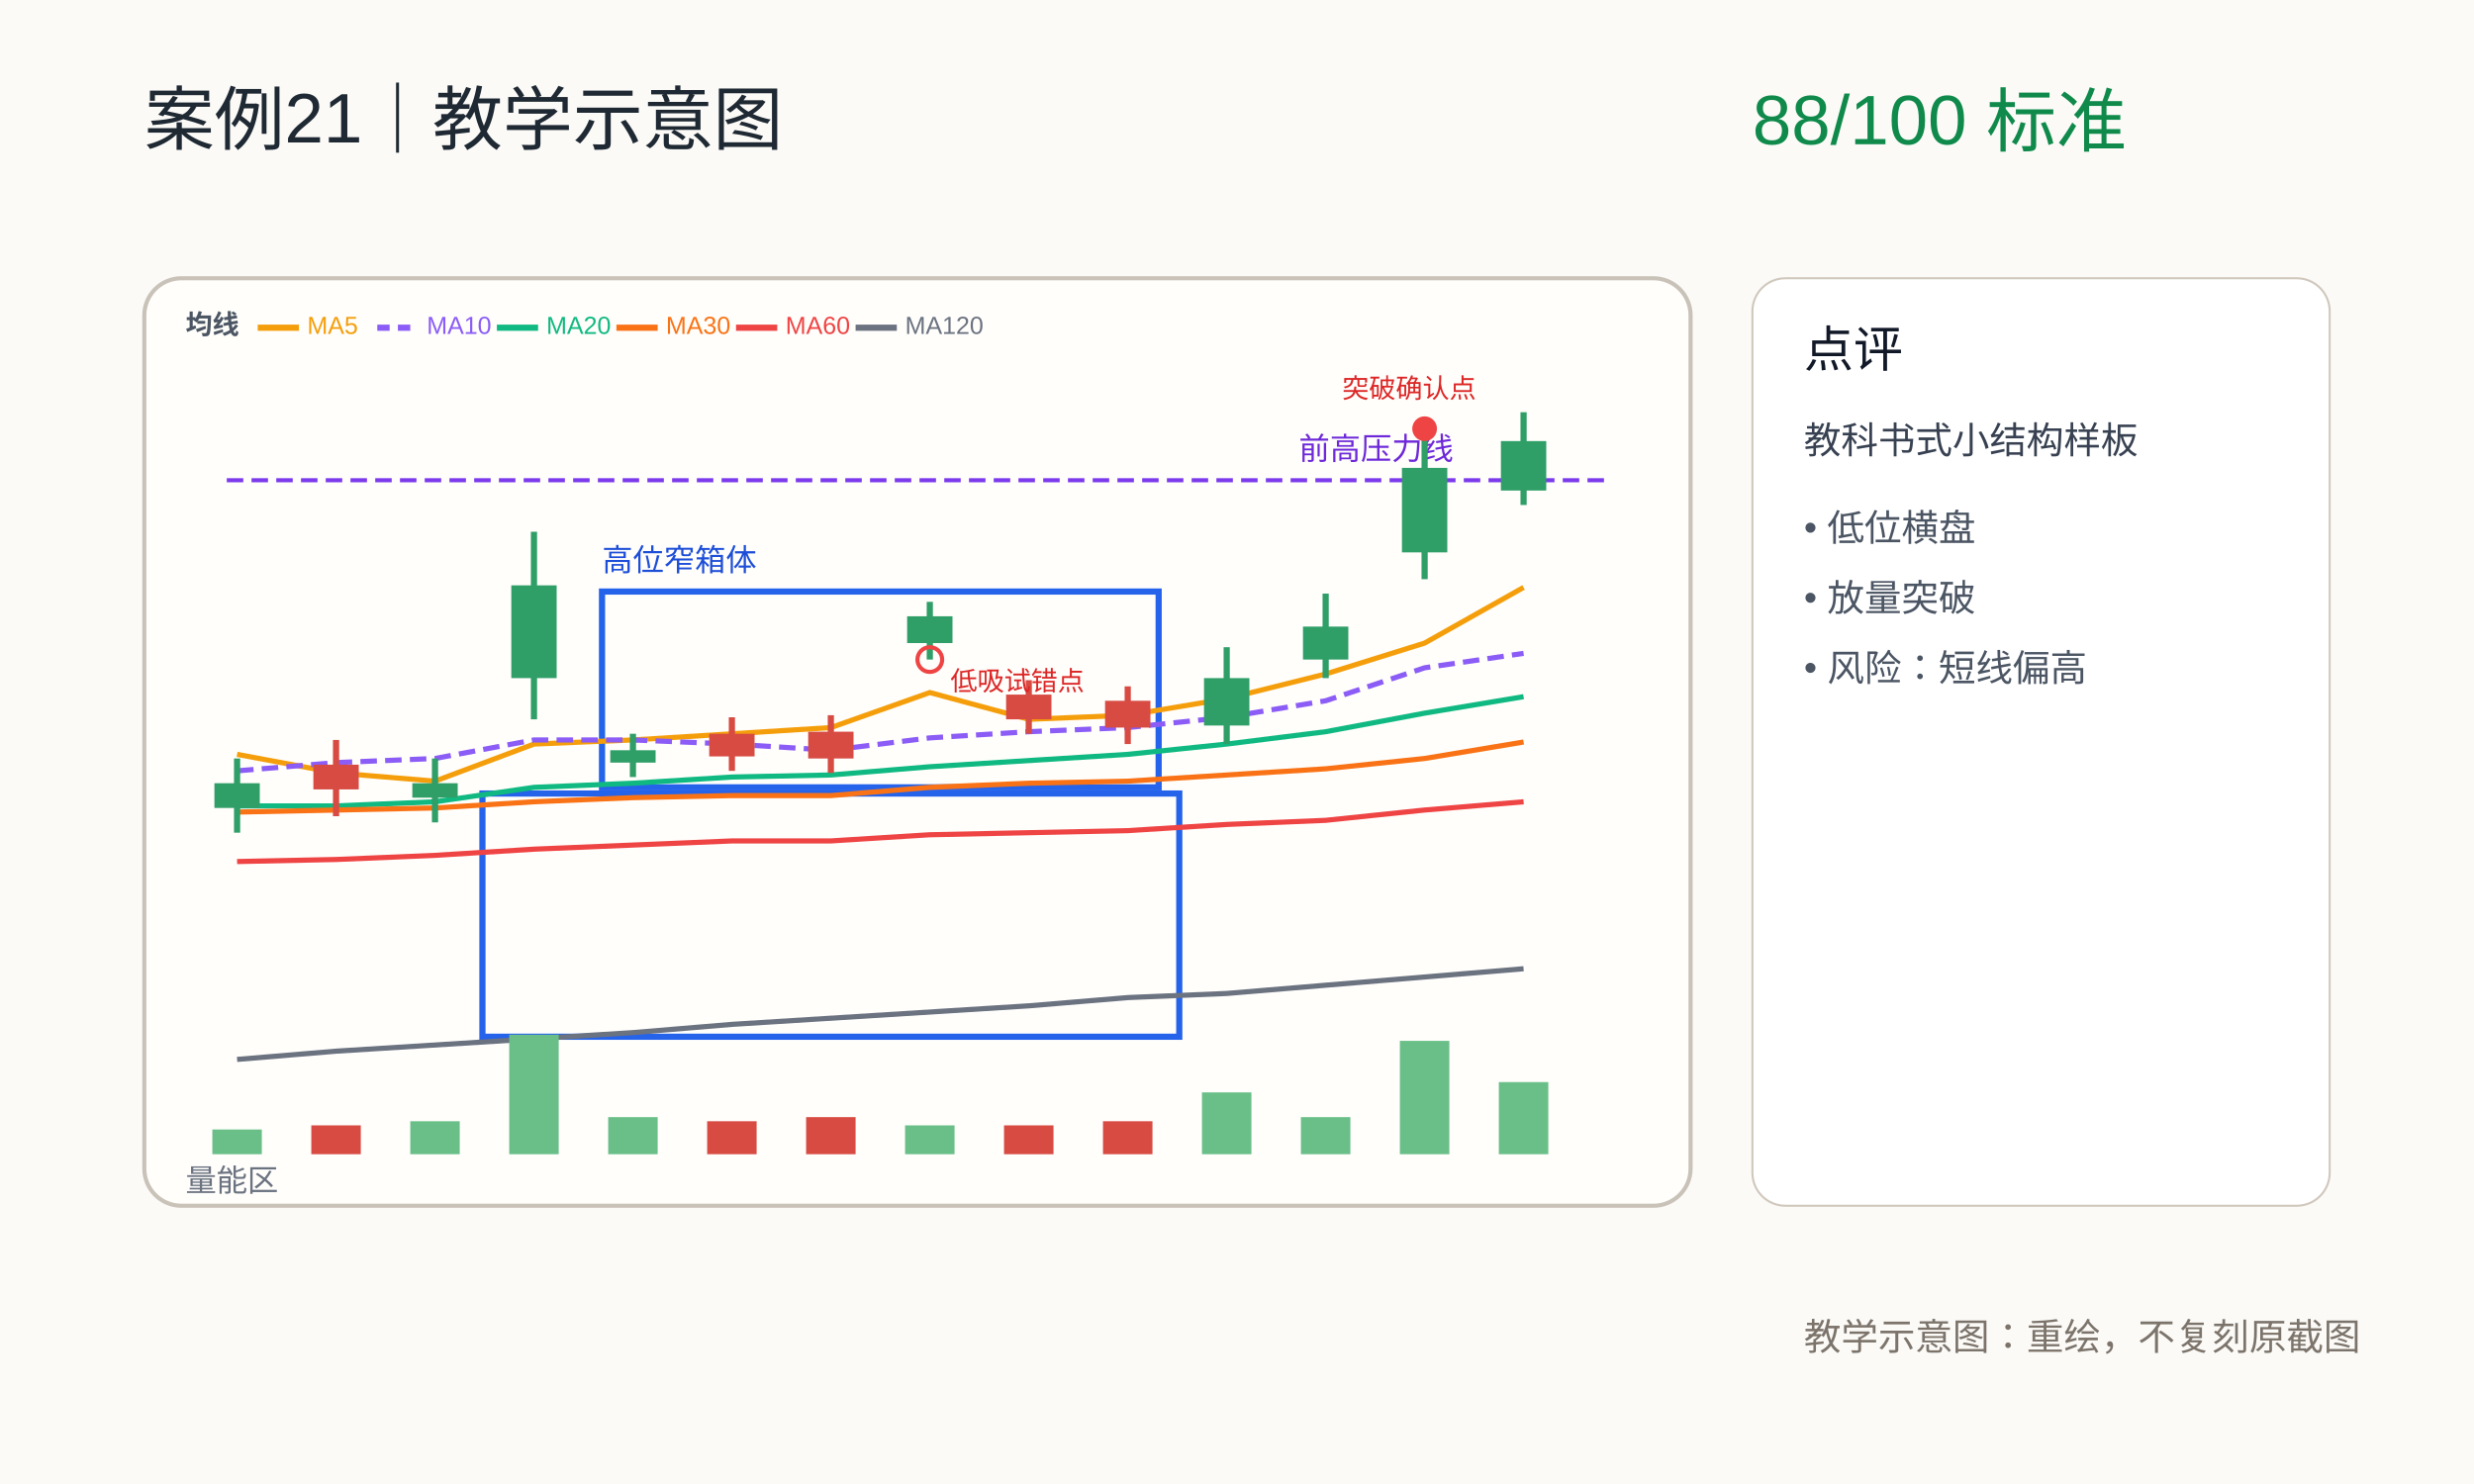
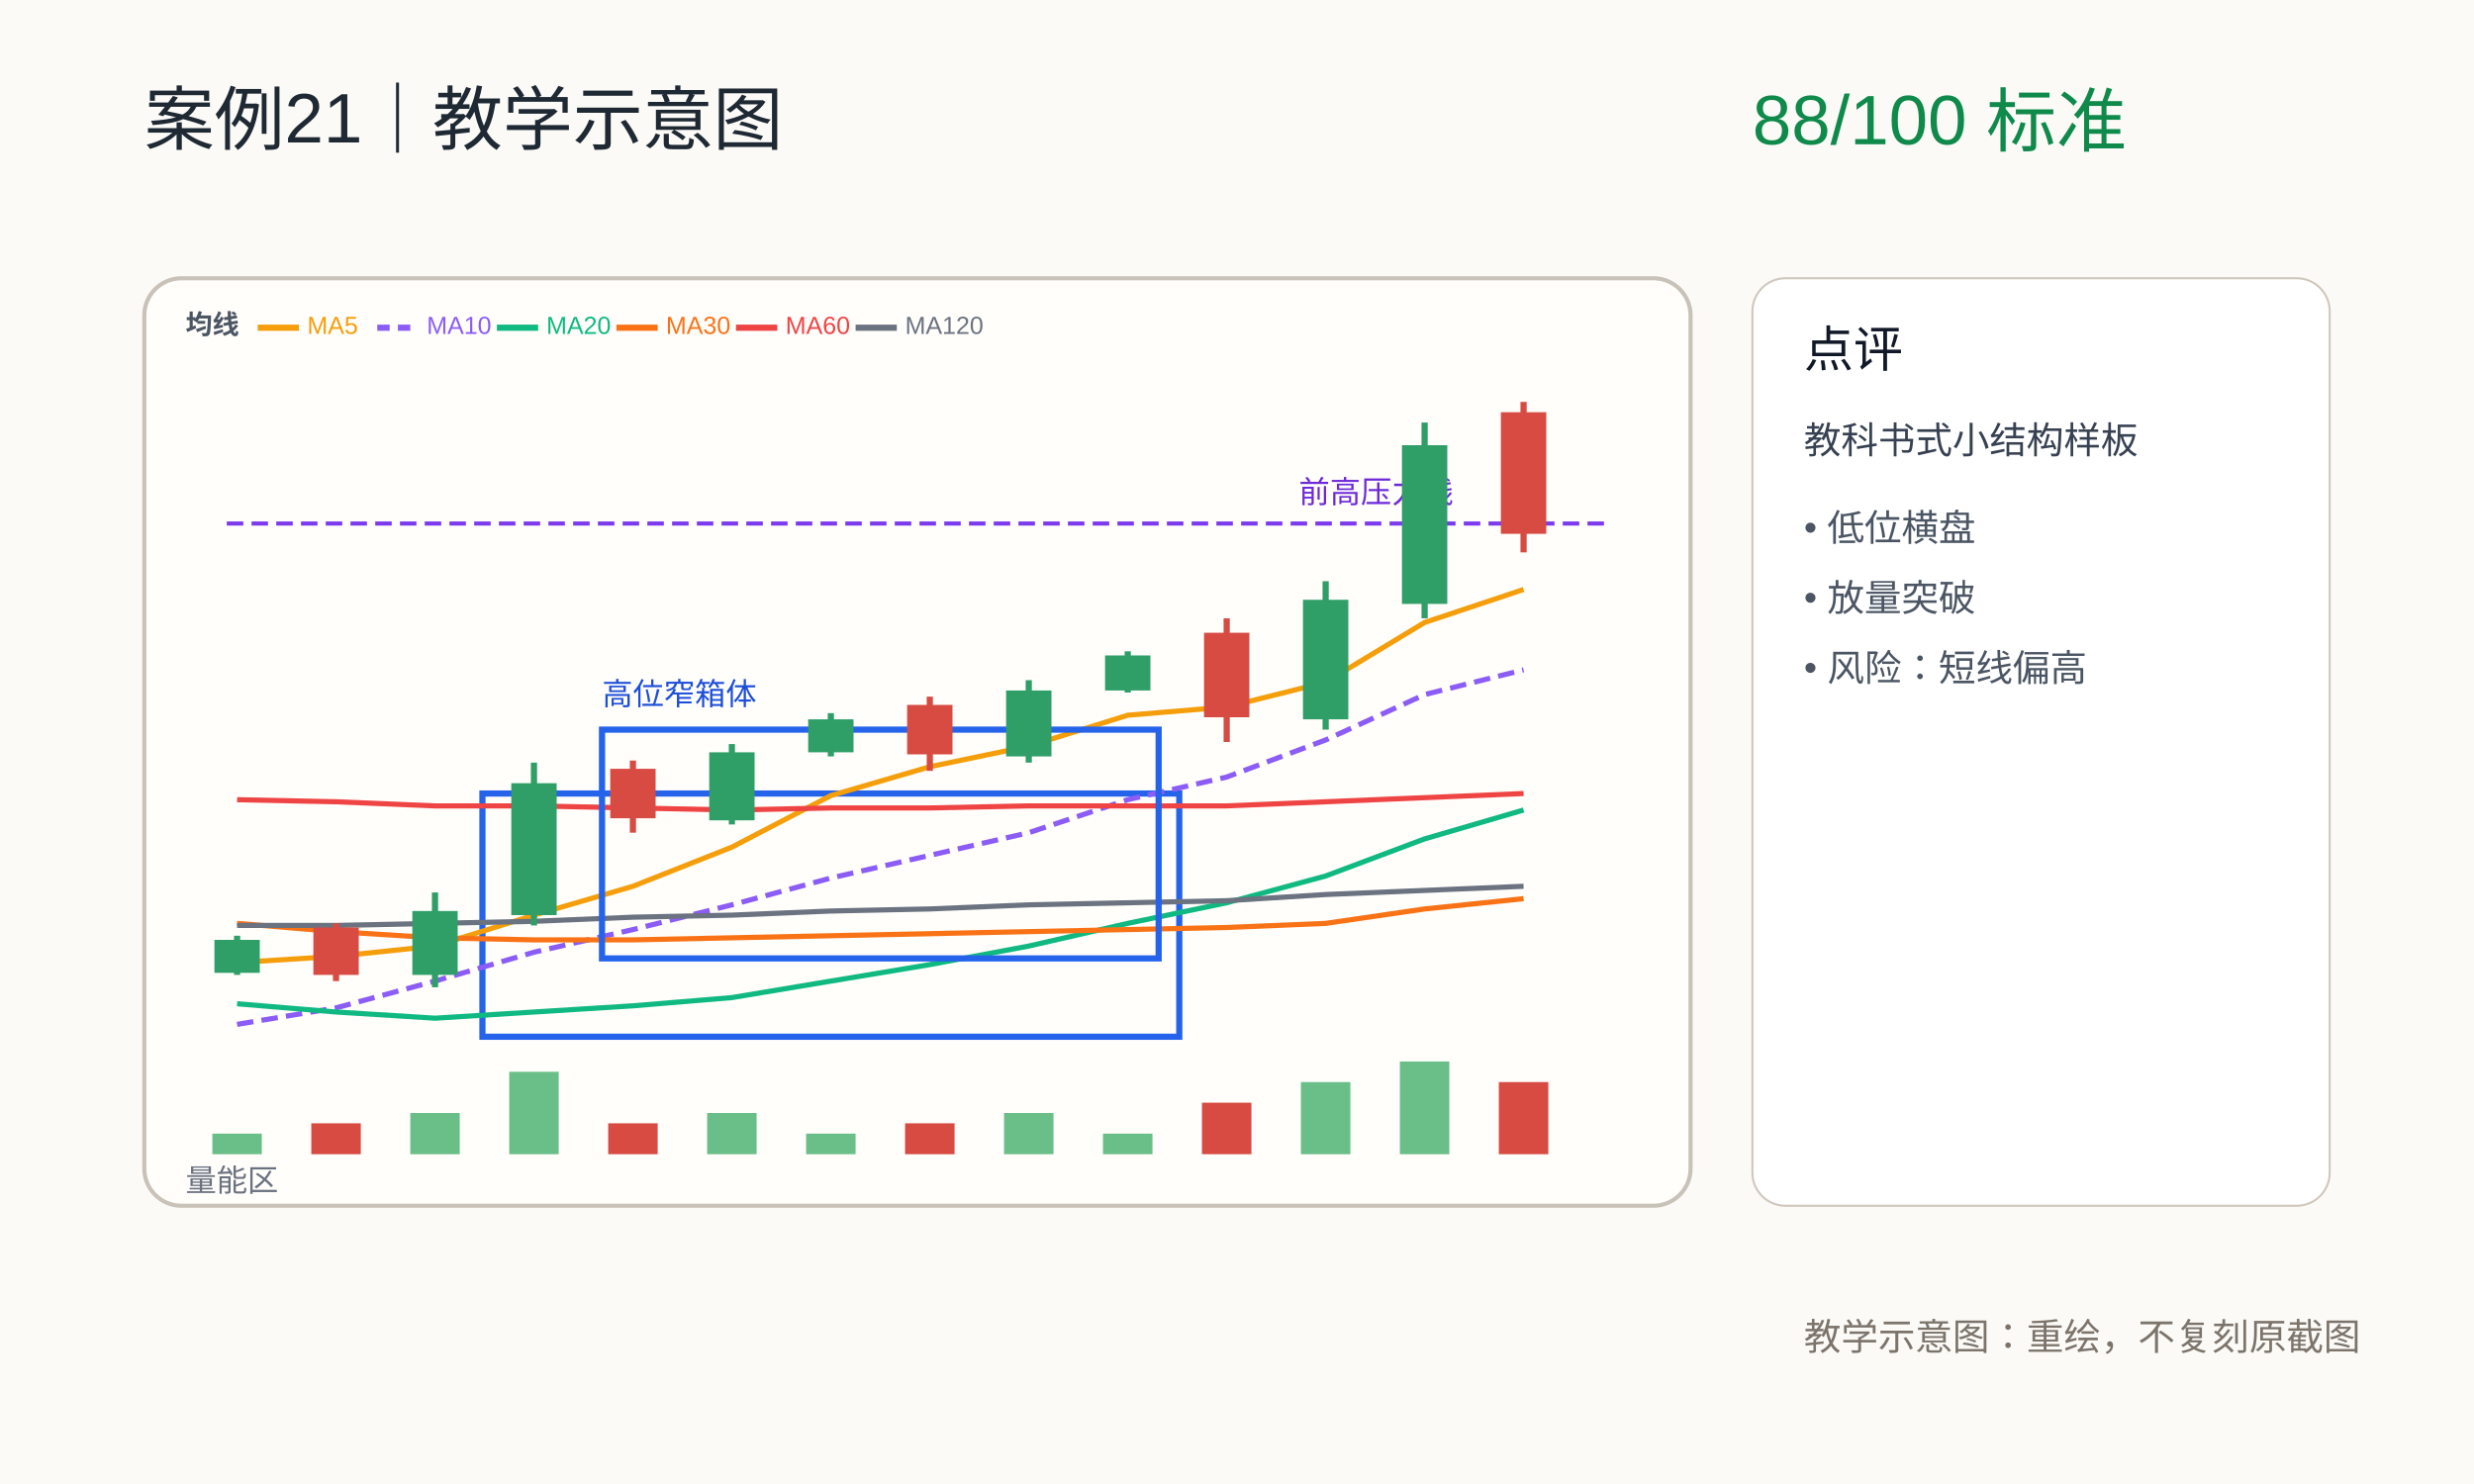
<svg xmlns="http://www.w3.org/2000/svg" width="1200" height="720" viewBox="0 0 1200 720">
  <rect width="1200" height="720" fill="#fbfaf7" />
  <rect x="70" y="135" width="750" height="450" rx="18" fill="#fffefb" stroke="#c9c2b8" stroke-width="2" />
  <text x="70" y="70" font-size="34" font-family="PingFang SC, Arial" fill="#1f2933">案例21｜教学示意图</text>
  <text x="850" y="70" font-size="34" font-family="PingFang SC, Arial" fill="#0f8a4b">88/100  标准</text>
  <rect x="234" y="385" width="338" height="118" fill="none" stroke="#2563eb" stroke-width="3" />
  <text x="90" y="162" font-size="13" font-family="PingFang SC, Arial" fill="#4b5563" font-weight="bold">均线</text>
  <line x1="125" y1="159" x2="145" y2="159" stroke="#f59e0b" stroke-width="3" />
  <text x="149" y="162" font-size="12" font-family="PingFang SC, Arial" fill="#f59e0b">MA5</text>
  <line x1="183" y1="159" x2="203" y2="159" stroke="#8b5cf6" stroke-width="3" stroke-dasharray="6,4" />
  <text x="207" y="162" font-size="12" font-family="PingFang SC, Arial" fill="#8b5cf6">MA10</text>
  <line x1="241" y1="159" x2="261" y2="159" stroke="#10b981" stroke-width="3" />
  <text x="265" y="162" font-size="12" font-family="PingFang SC, Arial" fill="#10b981">MA20</text>
  <line x1="299" y1="159" x2="319" y2="159" stroke="#f97316" stroke-width="3" />
  <text x="323" y="162" font-size="12" font-family="PingFang SC, Arial" fill="#f97316">MA30</text>
  <line x1="357" y1="159" x2="377" y2="159" stroke="#ef4444" stroke-width="3" />
  <text x="381" y="162" font-size="12" font-family="PingFang SC, Arial" fill="#ef4444">MA60</text>
  <line x1="415" y1="159" x2="435" y2="159" stroke="#6b7280" stroke-width="3" />
  <text x="439" y="162" font-size="12" font-family="PingFang SC, Arial" fill="#6b7280">MA120</text>
-   <line x1="110" y1="233" x2="780" y2="233" stroke="#7c3aed" stroke-width="2" stroke-dasharray="8,4" />
-   <text x="630" y="223" font-size="15" font-family="PingFang SC, Arial" fill="#6d28d9">前高压力线</text>
-   <rect x="292" y="287" width="270" height="95" fill="none" stroke="#2563eb" stroke-width="3" />
-   <text x="292" y="277" font-size="15" font-family="PingFang SC, Arial" fill="#1d4ed8">高位窄箱体</text>
-   <polyline points="115,366 163,375 211,379 259,361 307,359 355,356 403,353 451,336 499,349 547,347 595,339 643,327 691,312 739,285" fill="none" stroke="#f59e0b" stroke-width="2.5" />
-   <polyline points="115,374 163,370 211,368 259,359 307,359 355,361 403,364 451,358 499,355 547,353 595,348 643,340 691,324 739,317" fill="none" stroke="#8b5cf6" stroke-width="2.5" stroke-dasharray="8,4" />
-   <polyline points="115,391 163,391 211,389 259,382 307,380 355,377 403,376 451,372 499,369 547,366 595,361 643,355 691,346 739,338" fill="none" stroke="#10b981" stroke-width="2.5" />
-   <polyline points="115,394 163,393 211,392 259,389 307,387 355,386 403,386 451,382 499,380 547,379 595,376 643,373 691,368 739,360" fill="none" stroke="#f97316" stroke-width="2.5" />
-   <polyline points="115,418 163,417 211,415 259,412 307,410 355,408 403,408 451,405 499,404 547,403 595,400 643,398 691,393 739,389" fill="none" stroke="#ef4444" stroke-width="2.5" />
-   <polyline points="115,514 163,510 211,507 259,504 307,501 355,497 403,494 451,491 499,488 547,484 595,482 643,478 691,474 739,470" fill="none" stroke="#6b7280" stroke-width="2.5" />
-   <line x1="115" y1="368" x2="115" y2="404" stroke="#2f9e67" stroke-width="3" />
-   <rect x="104" y="380" width="22" height="12" fill="#2f9e67" />
-   <line x1="163" y1="359" x2="163" y2="396" stroke="#d74b42" stroke-width="3" />
-   <rect x="152" y="371" width="22" height="12" fill="#d74b42" />
-   <line x1="211" y1="368" x2="211" y2="399" stroke="#2f9e67" stroke-width="3" />
-   <rect x="200" y="380" width="22" height="7" fill="#2f9e67" />
-   <line x1="259" y1="258" x2="259" y2="349" stroke="#2f9e67" stroke-width="3" />
-   <rect x="248" y="284" width="22" height="45" fill="#2f9e67" />
-   <line x1="307" y1="356" x2="307" y2="377" stroke="#2f9e67" stroke-width="3" />
-   <rect x="296" y="364" width="22" height="6" fill="#2f9e67" />
-   <line x1="355" y1="348" x2="355" y2="374" stroke="#d74b42" stroke-width="3" />
-   <rect x="344" y="356" width="22" height="11" fill="#d74b42" />
-   <line x1="403" y1="347" x2="403" y2="375" stroke="#d74b42" stroke-width="3" />
-   <rect x="392" y="355" width="22" height="13" fill="#d74b42" />
-   <line x1="451" y1="292" x2="451" y2="320" stroke="#2f9e67" stroke-width="3" />
-   <rect x="440" y="299" width="22" height="13" fill="#2f9e67" />
-   <line x1="499" y1="330" x2="499" y2="356" stroke="#d74b42" stroke-width="3" />
-   <rect x="488" y="337" width="22" height="12" fill="#d74b42" />
-   <line x1="547" y1="333" x2="547" y2="361" stroke="#d74b42" stroke-width="3" />
-   <rect x="536" y="340" width="22" height="13" fill="#d74b42" />
-   <line x1="595" y1="314" x2="595" y2="361" stroke="#2f9e67" stroke-width="3" />
-   <rect x="584" y="329" width="22" height="23" fill="#2f9e67" />
-   <line x1="643" y1="288" x2="643" y2="329" stroke="#2f9e67" stroke-width="3" />
-   <rect x="632" y="304" width="22" height="16" fill="#2f9e67" />
-   <line x1="691" y1="208" x2="691" y2="281" stroke="#2f9e67" stroke-width="3" />
-   <rect x="680" y="227" width="22" height="41" fill="#2f9e67" />
-   <line x1="739" y1="200" x2="739" y2="245" stroke="#2f9e67" stroke-width="3" />
-   <rect x="728" y="214" width="22" height="24" fill="#2f9e67" />
-   <rect x="103" y="548" width="24" height="12" fill="#6abf88" />
-   <rect x="151" y="546" width="24" height="14" fill="#d74b42" />
-   <rect x="199" y="544" width="24" height="16" fill="#6abf88" />
-   <rect x="247" y="502" width="24" height="58" fill="#6abf88" />
-   <rect x="295" y="542" width="24" height="18" fill="#6abf88" />
-   <rect x="343" y="544" width="24" height="16" fill="#d74b42" />
-   <rect x="391" y="542" width="24" height="18" fill="#d74b42" />
-   <rect x="439" y="546" width="24" height="14" fill="#6abf88" />
-   <rect x="487" y="546" width="24" height="14" fill="#d74b42" />
-   <rect x="535" y="544" width="24" height="16" fill="#d74b42" />
-   <rect x="583" y="530" width="24" height="30" fill="#6abf88" />
-   <rect x="631" y="542" width="24" height="18" fill="#6abf88" />
-   <rect x="679" y="505" width="24" height="55" fill="#6abf88" />
-   <rect x="727" y="525" width="24" height="35" fill="#6abf88" />
+   <polyline points="115,467 163,464 211,459 259,444 307,430 355,411 403,386 451,372 499,362 547,347 595,343 643,331 691,302 739,286" fill="none" stroke="#f59e0b" stroke-width="2.5" />
+   <polyline points="115,497 163,489 211,476 259,462 307,451 355,439 403,426 451,415 499,404 547,388 595,377 643,359 691,337 739,325" fill="none" stroke="#8b5cf6" stroke-width="2.5" stroke-dasharray="8,4" />
+   <polyline points="115,487 163,491 211,494 259,491 307,488 355,484 403,476 451,468 499,459 547,448 595,438 643,425 691,407 739,393" fill="none" stroke="#10b981" stroke-width="2.5" />
+   <polyline points="115,448 163,452 211,455 259,456 307,456 355,455 403,454 451,453 499,452 547,451 595,450 643,448 691,441 739,436" fill="none" stroke="#f97316" stroke-width="2.5" />
+   <polyline points="115,388 163,389 211,391 259,391 307,392 355,393 403,392 451,392 499,391 547,391 595,391 643,389 691,387 739,385" fill="none" stroke="#ef4444" stroke-width="2.5" />
+   <polyline points="115,449 163,449 211,448 259,447 307,445 355,444 403,442 451,441 499,439 547,438 595,437 643,434 691,432 739,430" fill="none" stroke="#6b7280" stroke-width="2.5" />
+   <line x1="110" y1="254" x2="780" y2="254" stroke="#7c3aed" stroke-width="2" stroke-dasharray="8,4" />
+   <text x="630" y="244" font-size="15" font-family="PingFang SC, Arial" fill="#6d28d9">前高压力线</text>
+   <rect x="292" y="354" width="270" height="111" fill="none" stroke="#2563eb" stroke-width="3" />
+   <text x="292" y="342" font-size="15" font-family="PingFang SC, Arial" fill="#1d4ed8">高位窄箱体</text>
+   <line x1="115" y1="454" x2="115" y2="473" stroke="#2f9e67" stroke-width="3" />
+   <rect x="104" y="456" width="22" height="16" fill="#2f9e67" />
+   <line x1="163" y1="448" x2="163" y2="476" stroke="#d74b42" stroke-width="3" />
+   <rect x="152" y="450" width="22" height="23" fill="#d74b42" />
+   <line x1="211" y1="433" x2="211" y2="479" stroke="#2f9e67" stroke-width="3" />
+   <rect x="200" y="442" width="22" height="31" fill="#2f9e67" />
+   <line x1="259" y1="370" x2="259" y2="449" stroke="#2f9e67" stroke-width="3" />
+   <rect x="248" y="380" width="22" height="64" fill="#2f9e67" />
+   <line x1="307" y1="369" x2="307" y2="404" stroke="#d74b42" stroke-width="3" />
+   <rect x="296" y="373" width="22" height="24" fill="#d74b42" />
+   <line x1="355" y1="361" x2="355" y2="400" stroke="#2f9e67" stroke-width="3" />
+   <rect x="344" y="365" width="22" height="33" fill="#2f9e67" />
+   <line x1="403" y1="346" x2="403" y2="367" stroke="#2f9e67" stroke-width="3" />
+   <rect x="392" y="349" width="22" height="16" fill="#2f9e67" />
+   <line x1="451" y1="338" x2="451" y2="374" stroke="#d74b42" stroke-width="3" />
+   <rect x="440" y="342" width="22" height="24" fill="#d74b42" />
+   <line x1="499" y1="330" x2="499" y2="370" stroke="#2f9e67" stroke-width="3" />
+   <rect x="488" y="335" width="22" height="32" fill="#2f9e67" />
+   <line x1="547" y1="316" x2="547" y2="336" stroke="#2f9e67" stroke-width="3" />
+   <rect x="536" y="318" width="22" height="17" fill="#2f9e67" />
+   <line x1="595" y1="300" x2="595" y2="360" stroke="#d74b42" stroke-width="3" />
+   <rect x="584" y="307" width="22" height="41" fill="#d74b42" />
+   <line x1="643" y1="282" x2="643" y2="354" stroke="#2f9e67" stroke-width="3" />
+   <rect x="632" y="291" width="22" height="58" fill="#2f9e67" />
+   <line x1="691" y1="205" x2="691" y2="300" stroke="#2f9e67" stroke-width="3" />
+   <rect x="680" y="216" width="22" height="77" fill="#2f9e67" />
+   <line x1="739" y1="195" x2="739" y2="268" stroke="#d74b42" stroke-width="3" />
+   <rect x="728" y="200" width="22" height="59" fill="#d74b42" />
+   <rect x="103" y="550" width="24" height="10" fill="#6abf88" />
+   <rect x="151" y="545" width="24" height="15" fill="#d74b42" />
+   <rect x="199" y="540" width="24" height="20" fill="#6abf88" />
+   <rect x="247" y="520" width="24" height="40" fill="#6abf88" />
+   <rect x="295" y="545" width="24" height="15" fill="#d74b42" />
+   <rect x="343" y="540" width="24" height="20" fill="#6abf88" />
+   <rect x="391" y="550" width="24" height="10" fill="#6abf88" />
+   <rect x="439" y="545" width="24" height="15" fill="#d74b42" />
+   <rect x="487" y="540" width="24" height="20" fill="#6abf88" />
+   <rect x="535" y="550" width="24" height="10" fill="#6abf88" />
+   <rect x="583" y="535" width="24" height="25" fill="#d74b42" />
+   <rect x="631" y="525" width="24" height="35" fill="#6abf88" />
+   <rect x="679" y="515" width="24" height="45" fill="#6abf88" />
+   <rect x="727" y="525" width="24" height="35" fill="#d74b42" />
  <text x="90" y="578" font-size="15" font-family="PingFang SC, Arial" fill="#6b7280">量能区</text>
-   <circle cx="451" cy="320" r="6" fill="none" stroke="#ef4444" stroke-width="2" />
-   <text x="461" y="335" font-size="13" font-family="PingFang SC, Arial" fill="#dc2626">低吸试错点</text>
-   <circle cx="691" cy="208" r="6" fill="#ef4444" stroke="none" />
-   <text x="651" y="193" font-size="13" font-family="PingFang SC, Arial" fill="#dc2626">突破确认点</text>
  <rect x="850" y="135" width="280" height="450" rx="16" fill="#ffffff" stroke="#d0c7bc" />
  <text x="875" y="178" font-size="24" font-family="PingFang SC, Arial" fill="#111827">点评</text>
  <text x="875" y="220" font-size="18" font-family="PingFang SC, Arial" fill="#374151">教科书式小结构样板</text>
  <text x="875" y="262" font-size="18" font-family="PingFang SC, Arial" fill="#4b5563">• 低位横盘</text>
  <text x="875" y="296" font-size="18" font-family="PingFang SC, Arial" fill="#4b5563">• 放量突破</text>
  <text x="875" y="330" font-size="18" font-family="PingFang SC, Arial" fill="#4b5563">• 风险：短线偏高</text>
  <text x="875" y="655" font-size="18" font-family="PingFang SC, Arial" fill="#7c746b">教学示意图：重绘，不复刻原截图</text>
</svg>
